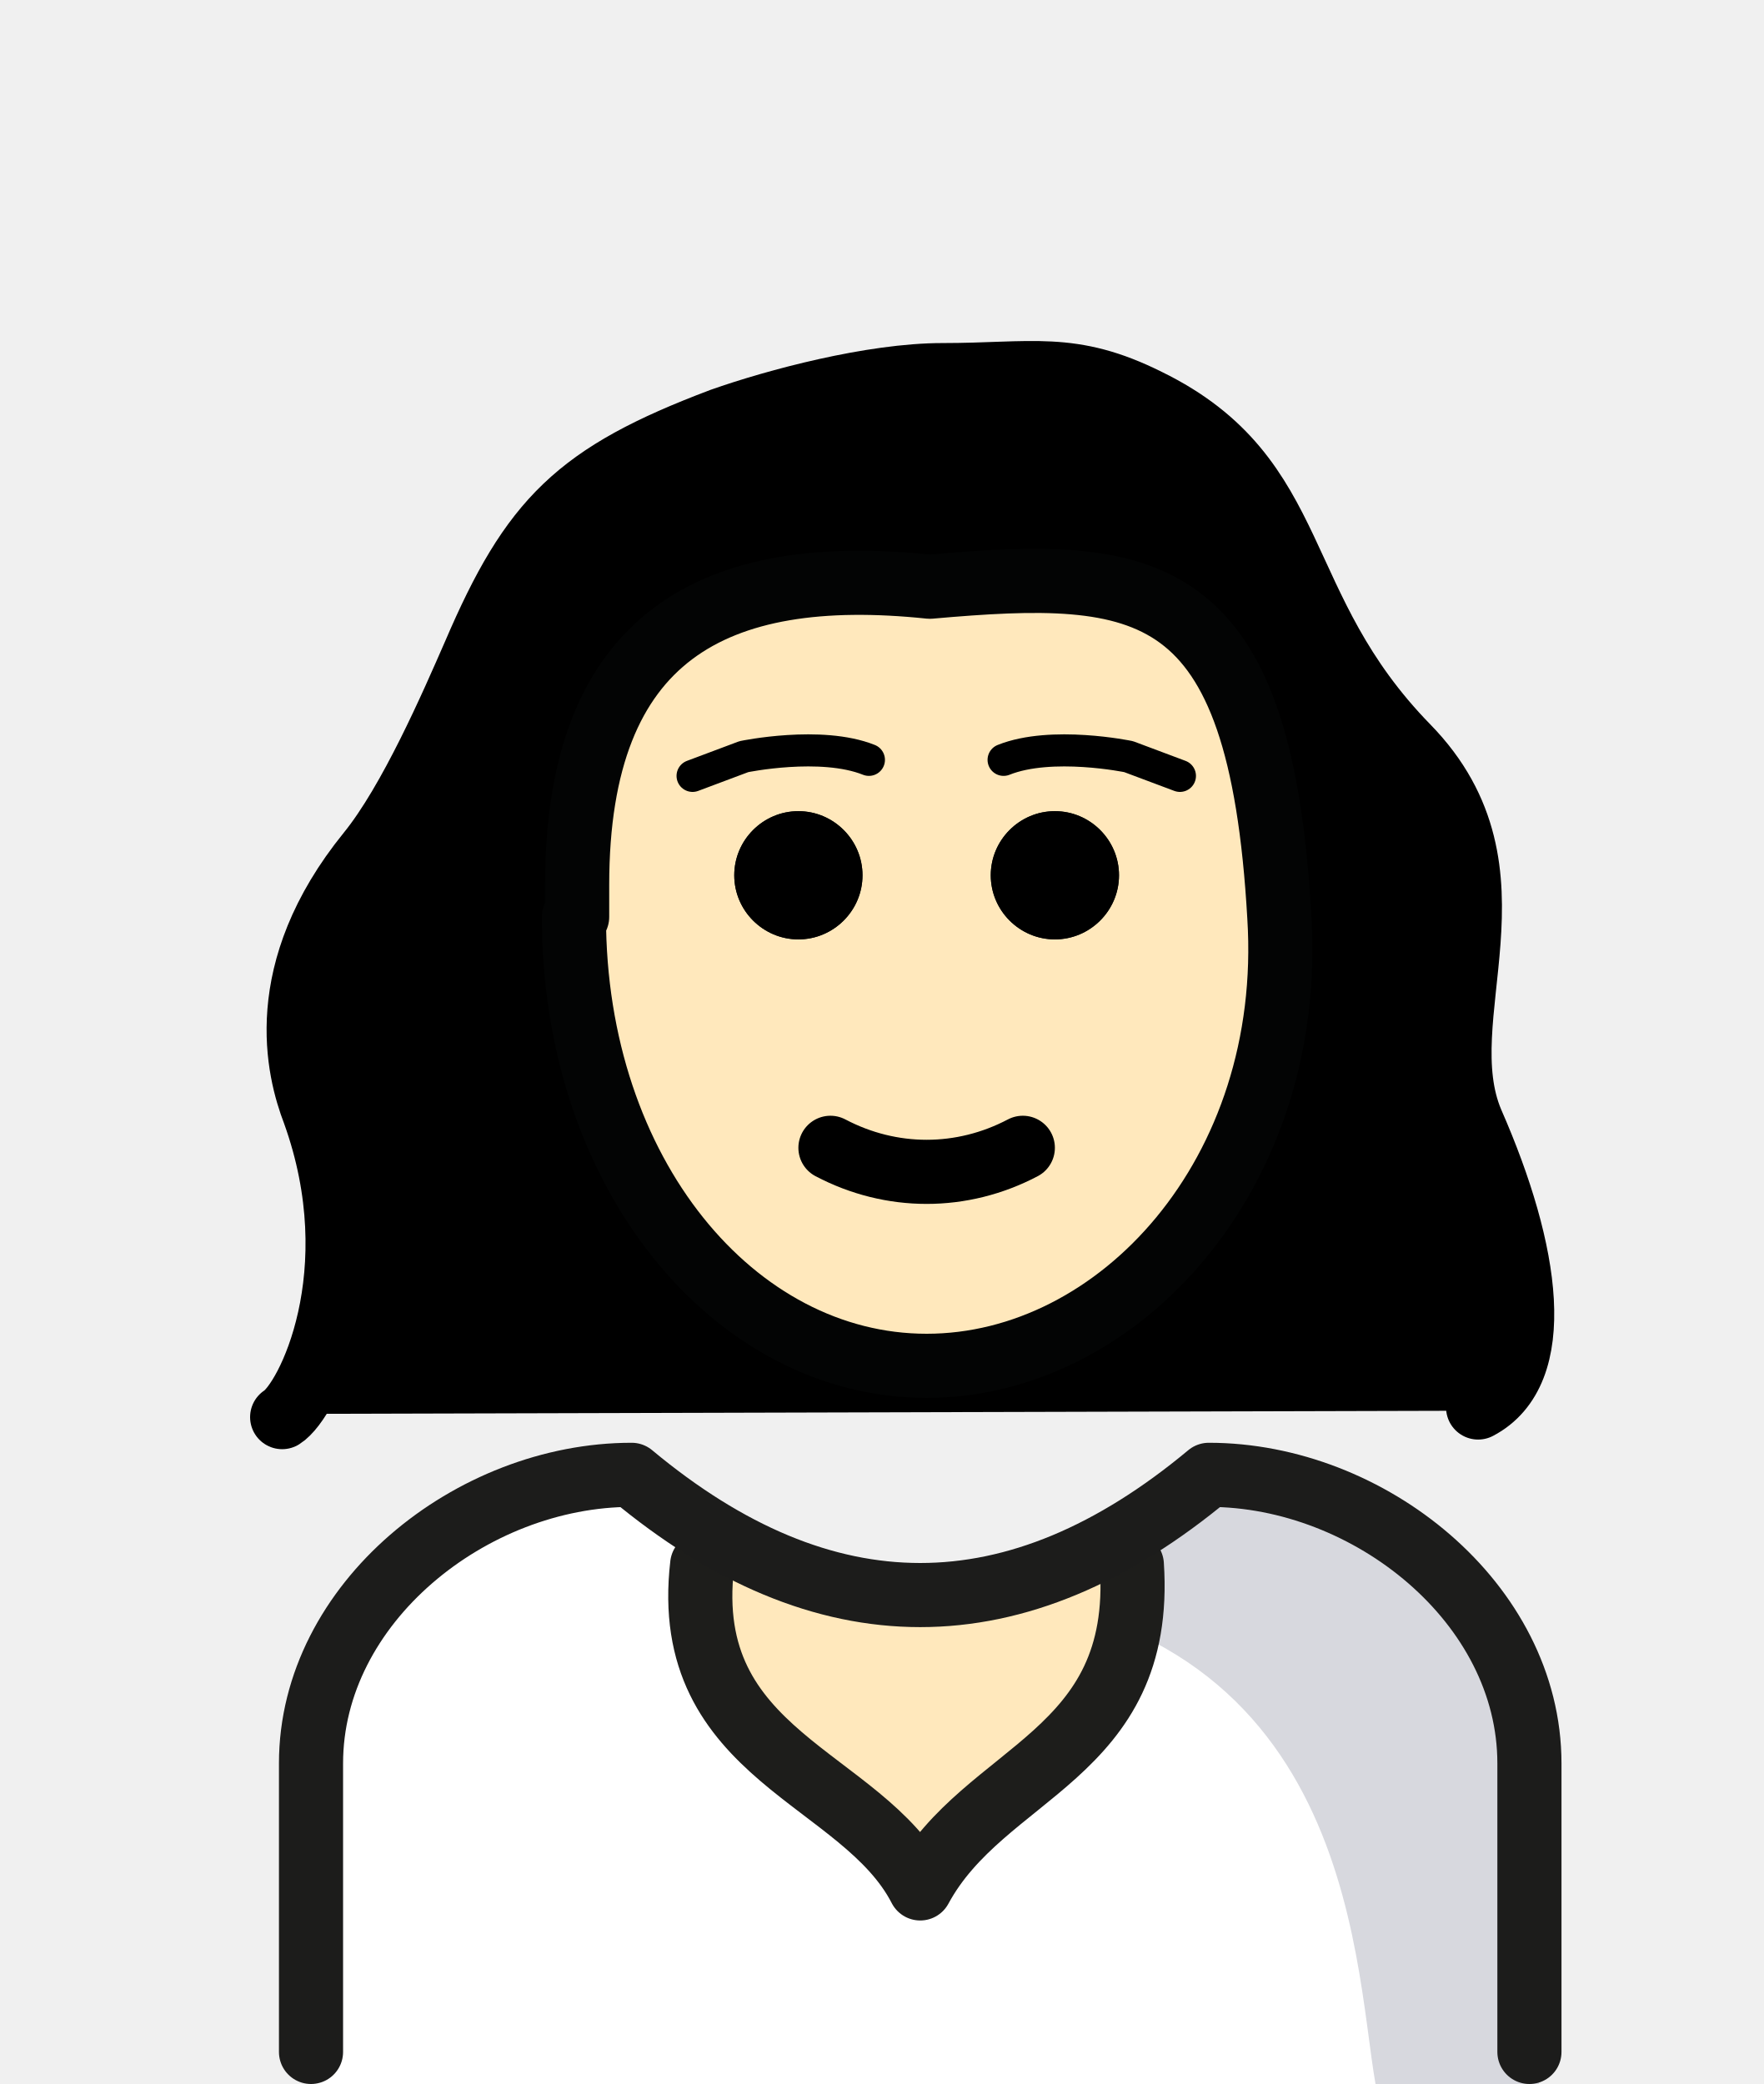
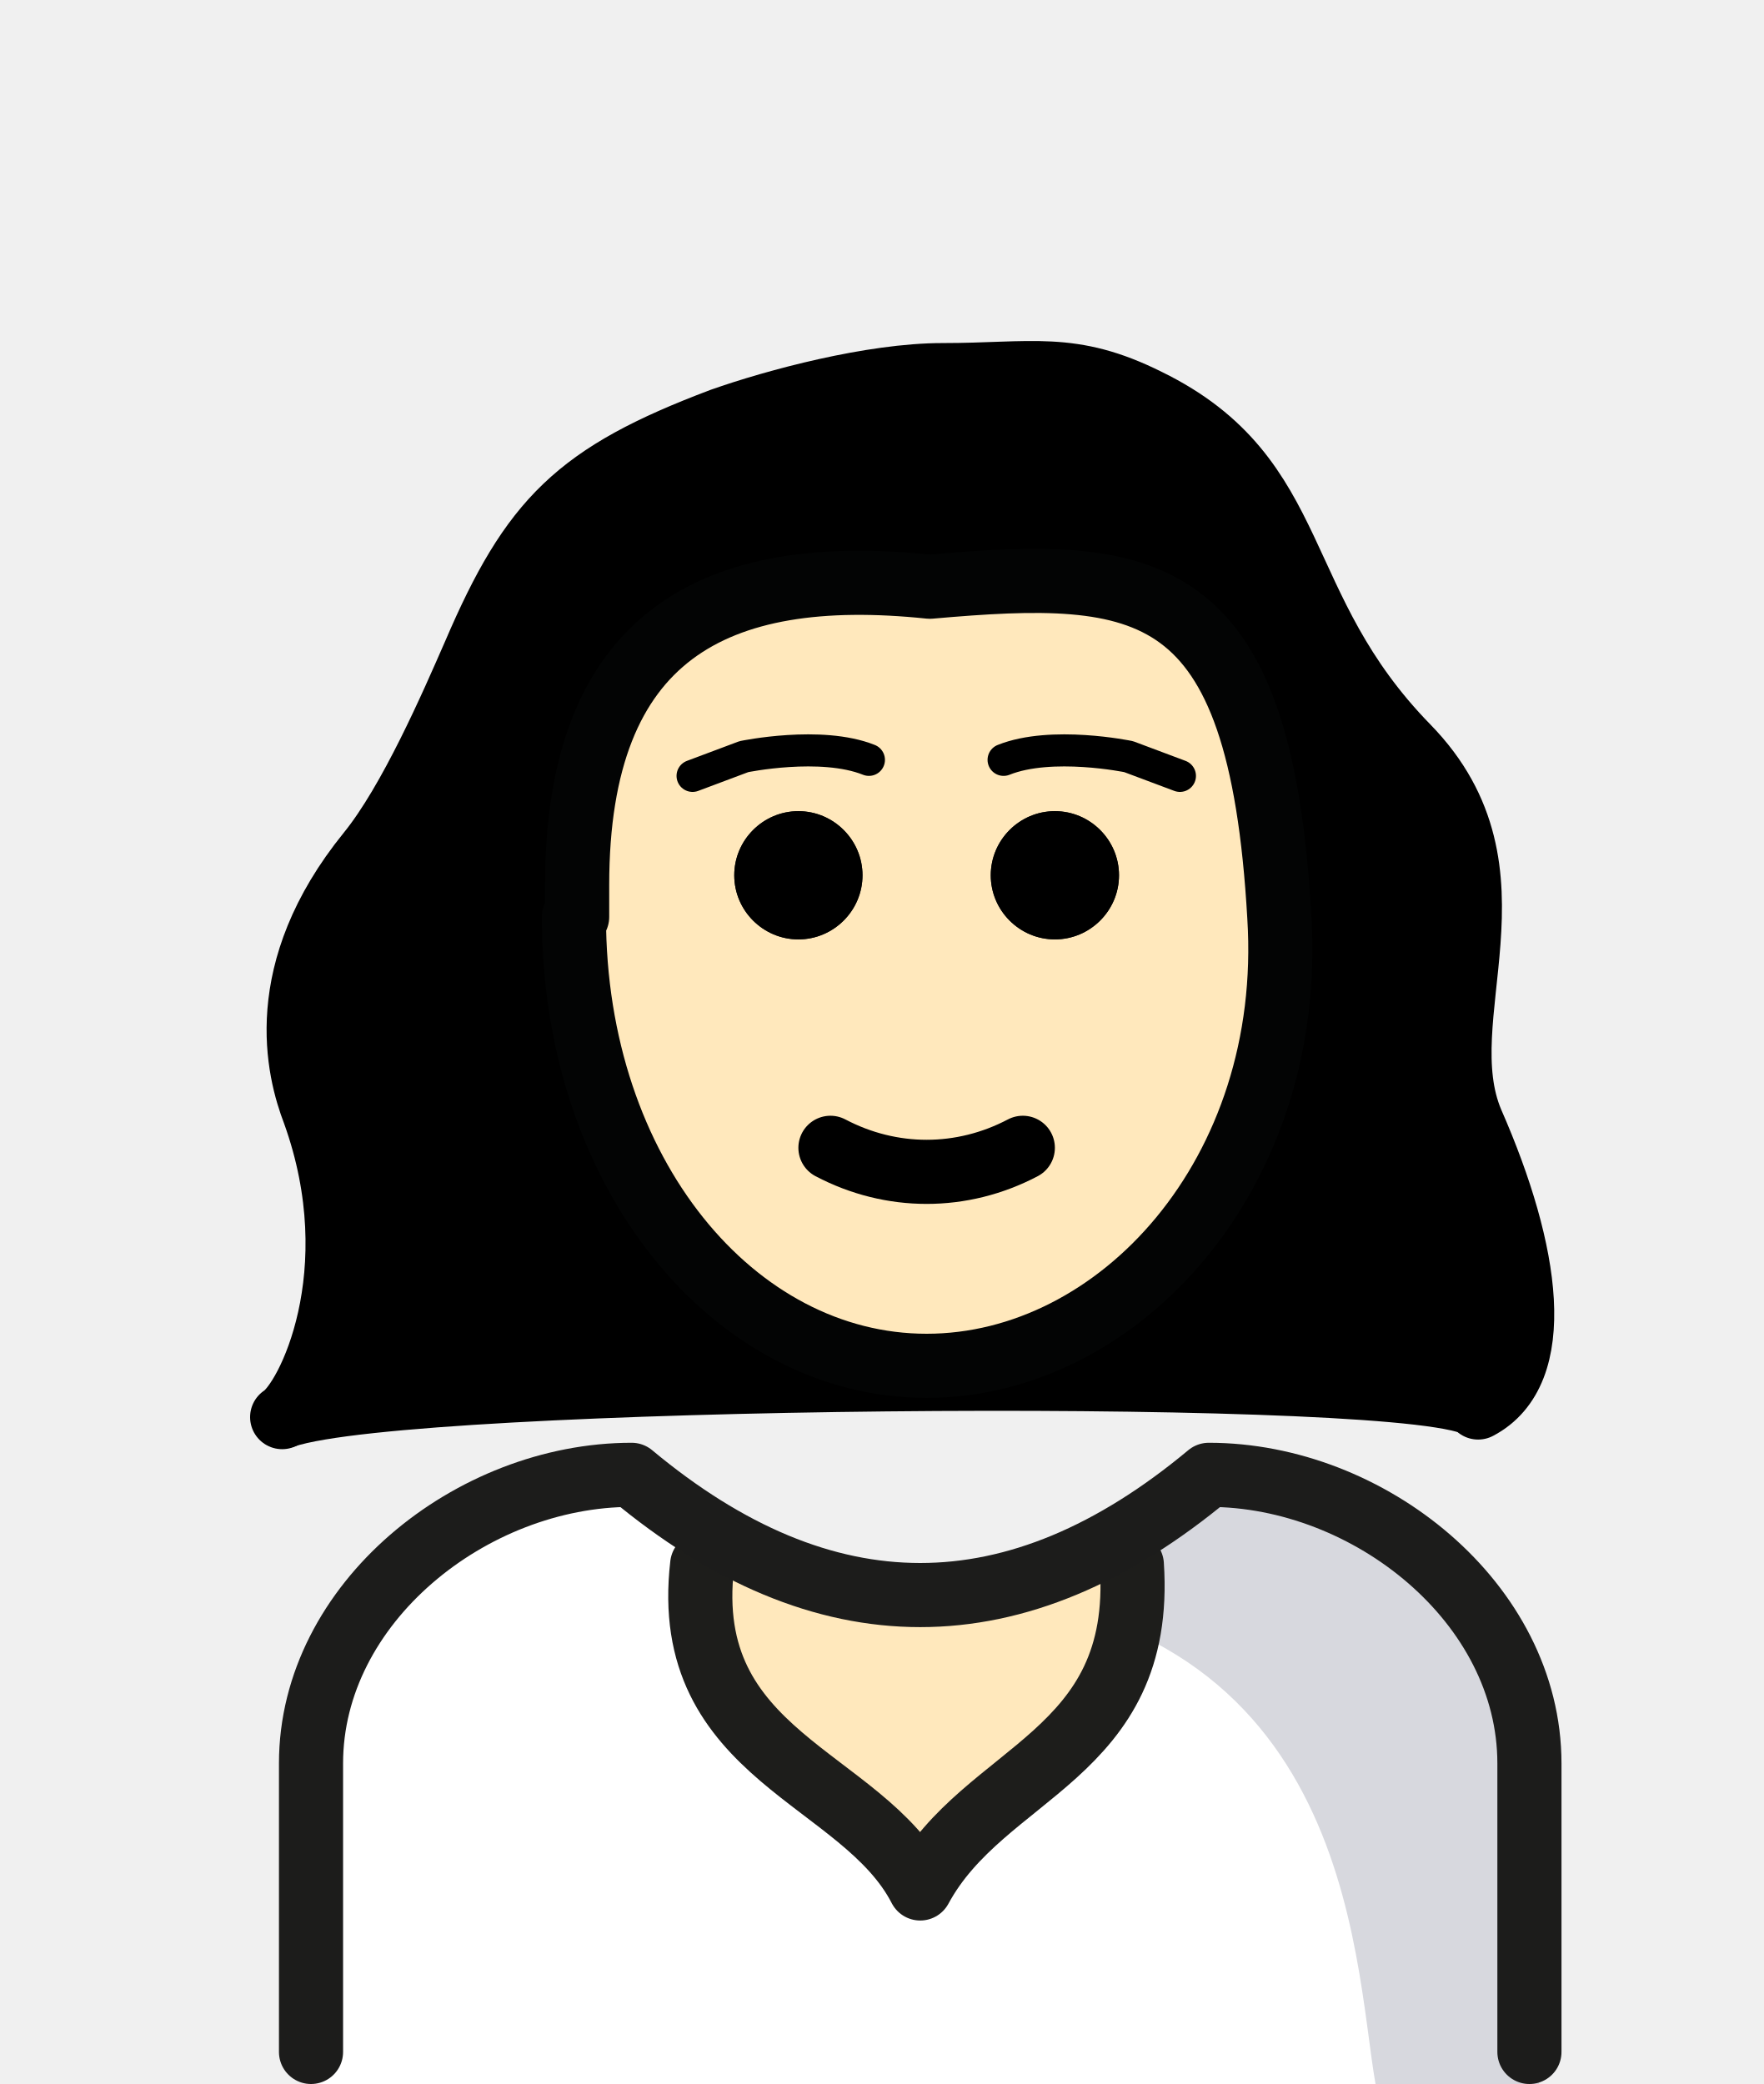
<svg xmlns="http://www.w3.org/2000/svg" version="1.1" id="Ebene_1" x="0px" y="0px" width="55px" height="65px" viewBox="0 0 55 65" enable-background="new 0 0 55 65" xml:space="preserve">
-   <path d="M46.1,44c1.5-1.5,1.7-2.9,0.3-5.4c-0.9-1.6-0.9-3-0.9-4.7c0-1.7,0.6-7.3,0.1-7.9c-7-7.2-2.5-13.8-16.2-14.3  c-8.1-0.3-14.4,3.5-14.4,8c-0.1,5.1-5.4,7.4-5.4,10.3c0,0.6,0.8,12.8-0.8,14.1" />
-   <path fill="#FFE8BC" d="M18.4,27v1c0,7.7,4.7,13.8,10.8,13.8c6,0,10.8-6,10.8-13.8c0-4.7-1.9-8.4-6.6-10.6c-4.3,1-8.2,0.1-11.5,1.7  C19.1,20.6,18.9,26.1,18.4,27" />
+   <path d="M45.625,44.719c1.984,0.751,2.592-3.744,1.192-6.244c-0.9-1.6-0.9-3-0.9-4.699c0-1.7,0.6-7.3,0.1-7.9  c-7-7.2-2.5-13.8-16.199-14.3c-8.101-0.3-14.4,3.5-14.4,8c-0.1,5.1-5.4,7.4-5.4,10.3c0,0.366,0.741,6.017,0.422,10.315  c-0.204,2.744-2.054,5.193-1.294,4.935C12.859,43.859,42.625,43.584,45.625,44.719z" />
+   <path fill="#FFE8BC" d="M18.4,27v1c0,7.7,4.7,13.8,10.8,13.8c6,0,10.8-6,10.8-13.8c0-4.7-1.9-8.4-6.6-10.6  c-4.301,1-8.2,0.1-11.5,1.7C19.1,20.6,18.9,26.1,18.4,27" />
  <path fill="none" stroke="#000000" stroke-width="2" stroke-linecap="round" stroke-linejoin="round" stroke-miterlimit="10" d="  M25.9,35.8c1.9,1,4.1,1,6,0" />
-   <path fill="none" stroke="#030404" stroke-width="2" stroke-linejoin="round" d="M17.9,28.6c0,8,5,14,11,14s11.5-6,11-14  C39.3,18,35.8,17.7,29,18.3c-6.7-0.7-11,1.5-11,9.3V28.6z" />
-   <path fill="none" stroke="#000000" stroke-width="2" stroke-linecap="round" stroke-linejoin="round" stroke-miterlimit="10" d="  M46.1,43.9c2.1-1.1,1.6-4.8-0.2-8.9c-1.4-3.3,1.8-7.8-2-11.7c-4.3-4.4-3.2-8.4-8.1-10.8c-2.4-1.2-3.6-0.8-6.4-0.8  c-2.2,0-5.2,0.8-6.9,1.4c-4.5,1.7-5.9,3.1-7.7,7.3c-0.7,1.6-2,4.6-3.3,6.2c-3,3.7-2.2,6.8-1.7,8.1c1.8,5-0.2,9-1,9.5" />
-   <path fill="#1C1C1B" d="M34.9,27.3c0,1.1-0.9,2-2,2c-1.1,0-2-0.9-2-2c0-1.1,0.9-2,2-2C34,25.3,34.9,26.2,34.9,27.3" />
-   <path fill="#1C1C1B" d="M26.9,27.3c0,1.1-0.9,2-2,2c-1.1,0-2-0.9-2-2c0-1.1,0.9-2,2-2C26,25.3,26.9,26.2,26.9,27.3" />
-   <path d="M34.9,27.3c0,1.1-0.9,2-2,2c-1.1,0-2-0.9-2-2c0-1.1,0.9-2,2-2C34,25.3,34.9,26.2,34.9,27.3" />
-   <path d="M26.9,27.3c0,1.1-0.9,2-2,2c-1.1,0-2-0.9-2-2c0-1.1,0.9-2,2-2C26,25.3,26.9,26.2,26.9,27.3" />
+   <path fill="none" stroke="#030404" stroke-width="2" stroke-linejoin="round" d="M17.9,28.6c0,8,5,14,11,14c6,0,11.5-6,11-14  C39.3,18,35.8,17.7,29,18.3c-6.7-0.7-11,1.5-11,9.3v1H17.9z" />
+   <path fill="none" stroke="#000000" stroke-width="2" stroke-linecap="round" stroke-linejoin="round" stroke-miterlimit="10" d="  M46.1,43.9C48.2,42.8,47.7,39.1,45.9,35c-1.4-3.3,1.8-7.8-2-11.7c-4.301-4.4-3.2-8.4-8.101-10.8c-2.399-1.2-3.6-0.8-6.399-0.8  c-2.2,0-5.2,0.8-6.9,1.4c-4.5,1.7-5.9,3.1-7.7,7.3c-0.7,1.6-2,4.6-3.3,6.2c-3,3.7-2.2,6.8-1.7,8.1c1.8,5-0.2,9-1,9.5" />
+   <path fill="#1C1C1B" d="M34.9,27.3c0,1.1-0.9,2-2,2c-1.101,0-2-0.9-2-2c0-1.1,0.899-2,2-2C34,25.3,34.9,26.2,34.9,27.3" />
+   <path fill="#1C1C1B" d="M26.9,27.3c0,1.1-0.9,2-2,2s-2-0.9-2-2c0-1.1,0.9-2,2-2S26.9,26.2,26.9,27.3" />
+   <path d="M34.9,27.3c0,1.1-0.9,2-2,2c-1.101,0-2-0.9-2-2c0-1.1,0.899-2,2-2C34,25.3,34.9,26.2,34.9,27.3" />
+   <path d="M26.9,27.3c0,1.1-0.9,2-2,2s-2-0.9-2-2c0-1.1,0.9-2,2-2S26.9,26.2,26.9,27.3" />
  <path fill="#FFFFFF" d="M9.6,65v-9.8c0-5,5-9,10-9c6,5,12,5,18,0c5,0,10,4,10,9V65H9.6z" />
  <path fill="#D7D8DE" d="M38,46c-3.2,2.1-4.9,3-8.9,3.6C42.2,50,42.2,61,42.9,65H48C48,65,50,46,38,46" />
-   <path fill="#FFE8BC" d="M21.9,48.8c-0.7,6,5,6.6,6.8,10.1c2-3.7,7-4.1,6.6-10.1" />
-   <path fill="none" stroke="#1D1D1B" stroke-width="2" stroke-linecap="round" stroke-linejoin="round" stroke-miterlimit="10" d="  M21.9,48.8c-0.7,6,5,6.6,6.8,10.1c2-3.7,7-4.1,6.6-10.1" />
+   <path fill="#FFE8BC" d="M21.9,48.8c-0.7,6,5,6.601,6.8,10.101c2-3.7,7-4.101,6.6-10.101" />
+   <path fill="none" stroke="#1D1D1B" stroke-width="2" stroke-linecap="round" stroke-linejoin="round" stroke-miterlimit="10" d="  M21.9,48.8c-0.7,6,5,6.601,6.8,10.101c2-3.7,7-4.101,6.6-10.101" />
  <path fill="none" stroke="#1C1C1B" stroke-width="2" stroke-linecap="round" stroke-linejoin="round" d="M9.7,64v-9c0-5,5-9,10-9  c6,5,12,5,18,0c5,0,10,4,10,9v9" />
  <path fill="none" stroke="#000000" stroke-linecap="round" stroke-linejoin="round" stroke-miterlimit="10" d="M21.6,24.2l1.6-0.6  c0,0,2.4-0.5,3.9,0.1" />
  <path fill="none" stroke="#000000" stroke-linecap="round" stroke-linejoin="round" stroke-miterlimit="10" d="M36.8,24.2l-1.6-0.6  c0,0-2.4-0.5-3.9,0.1" />
</svg>
